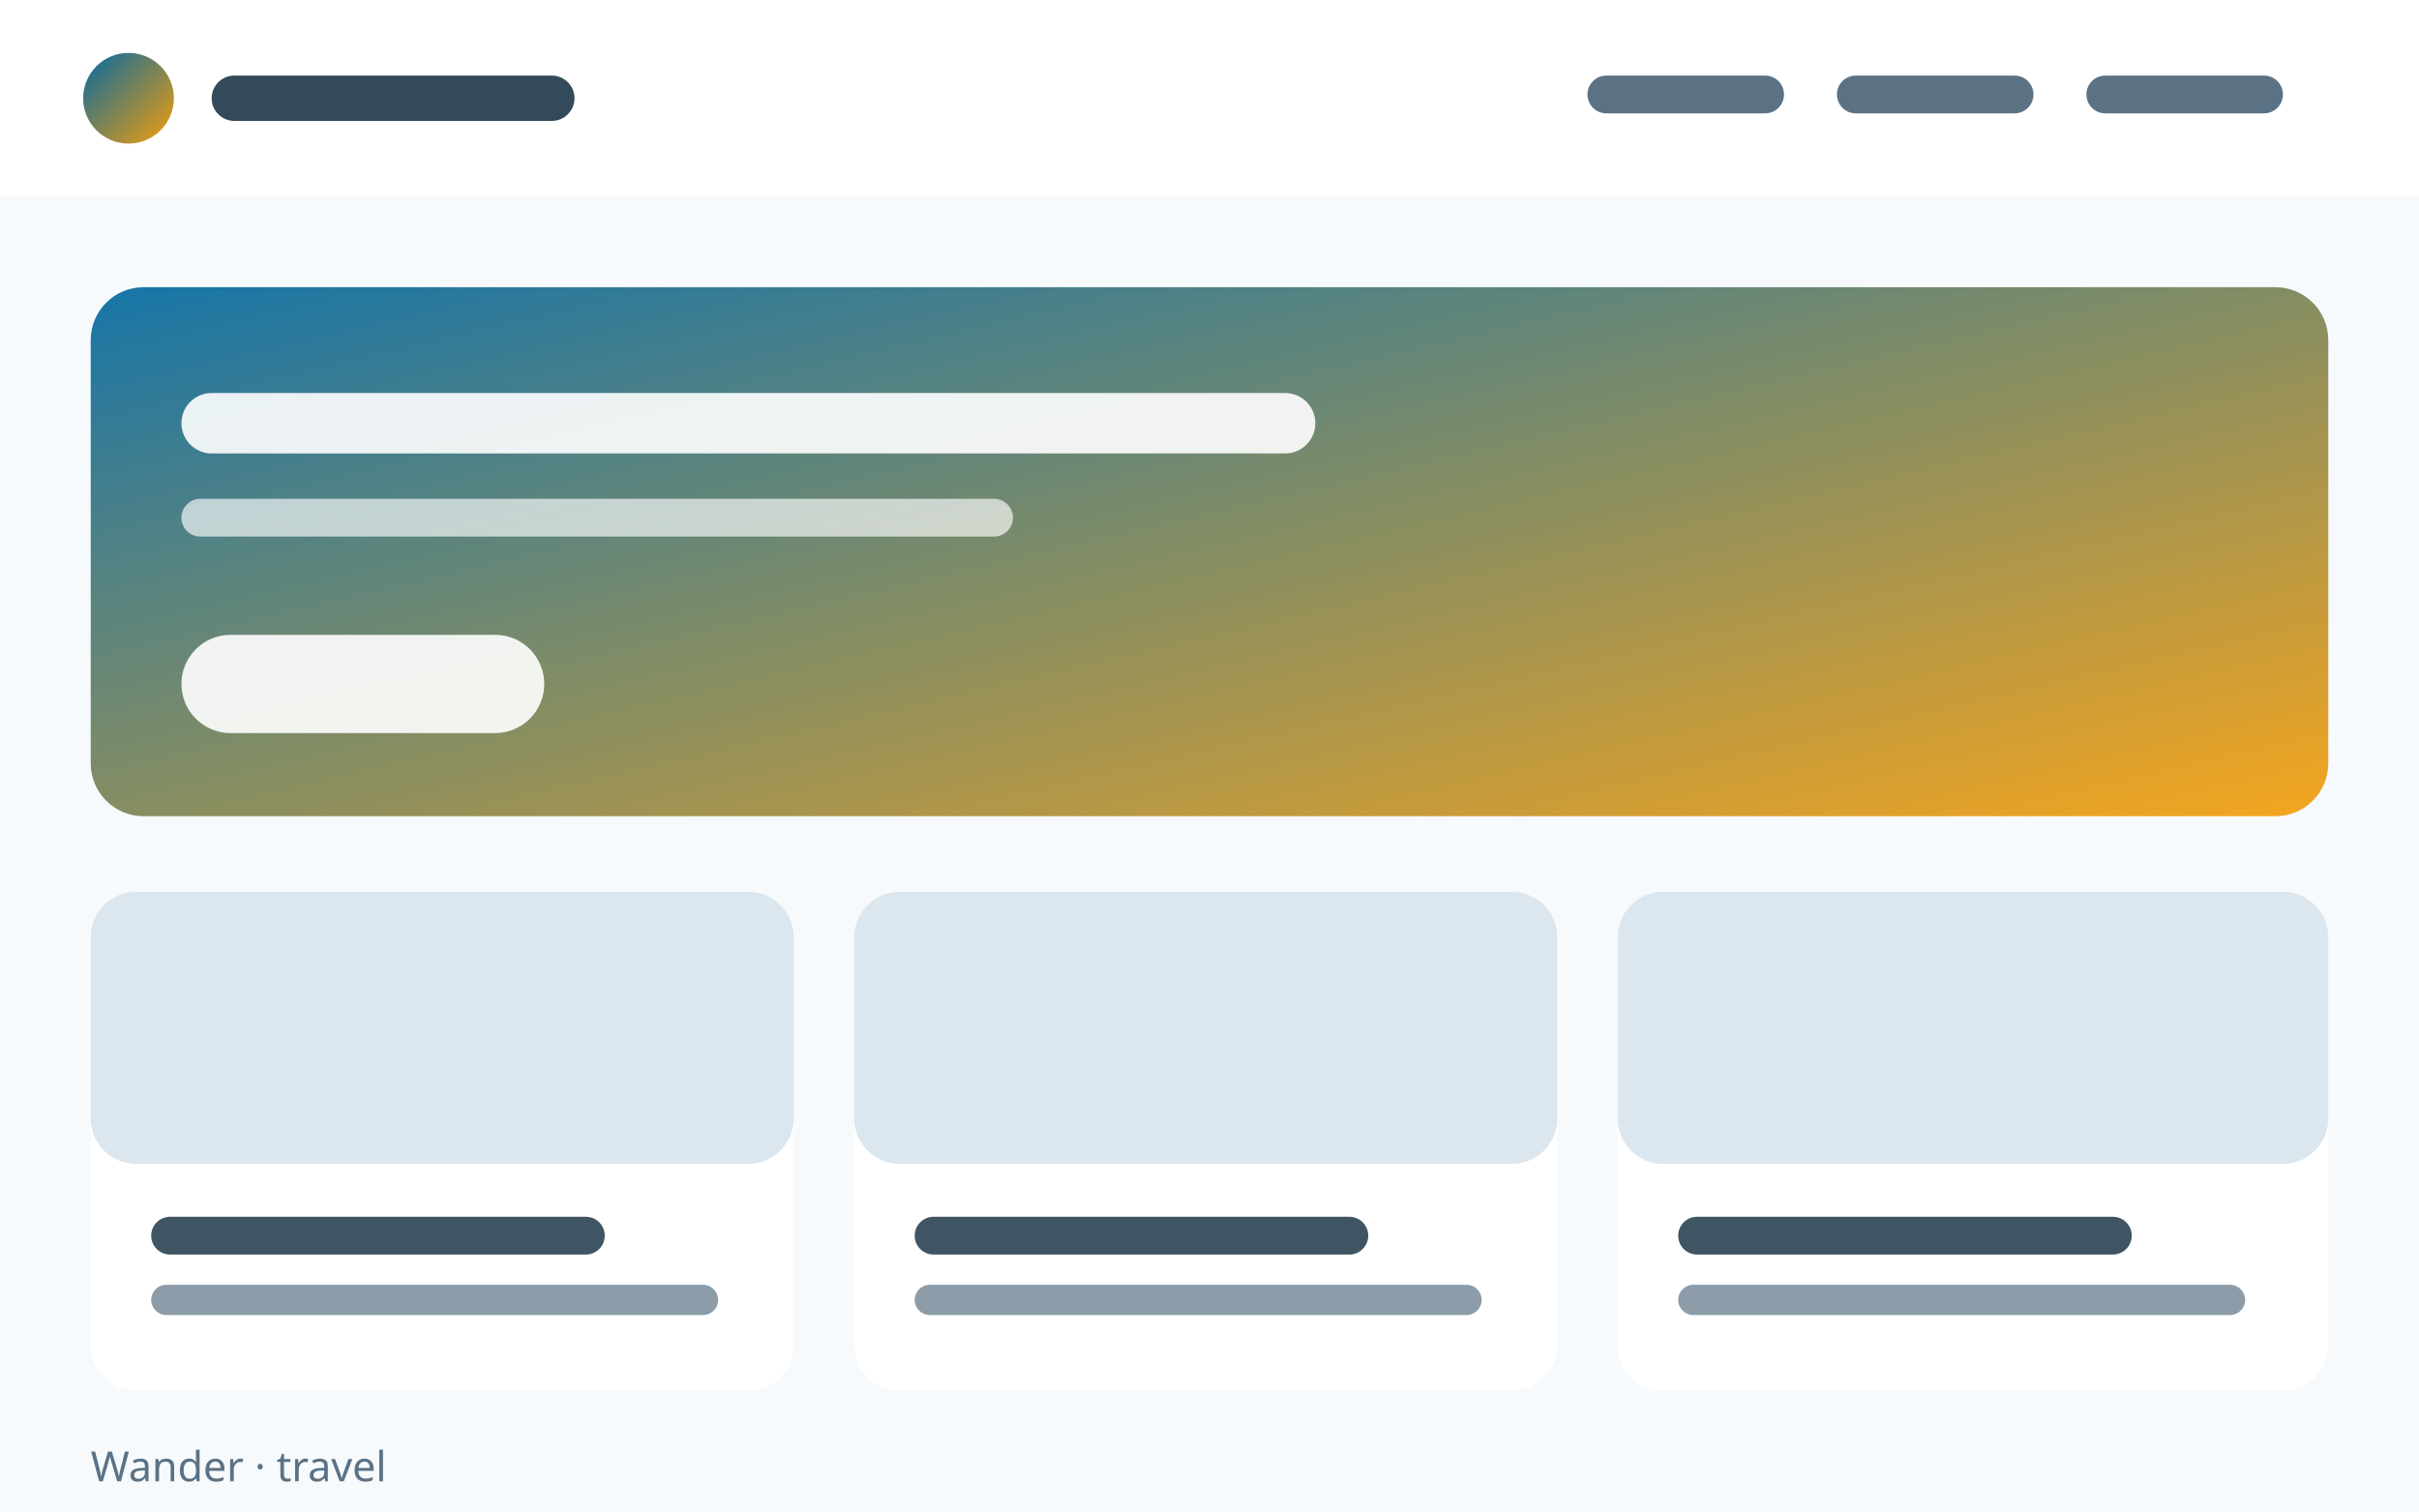
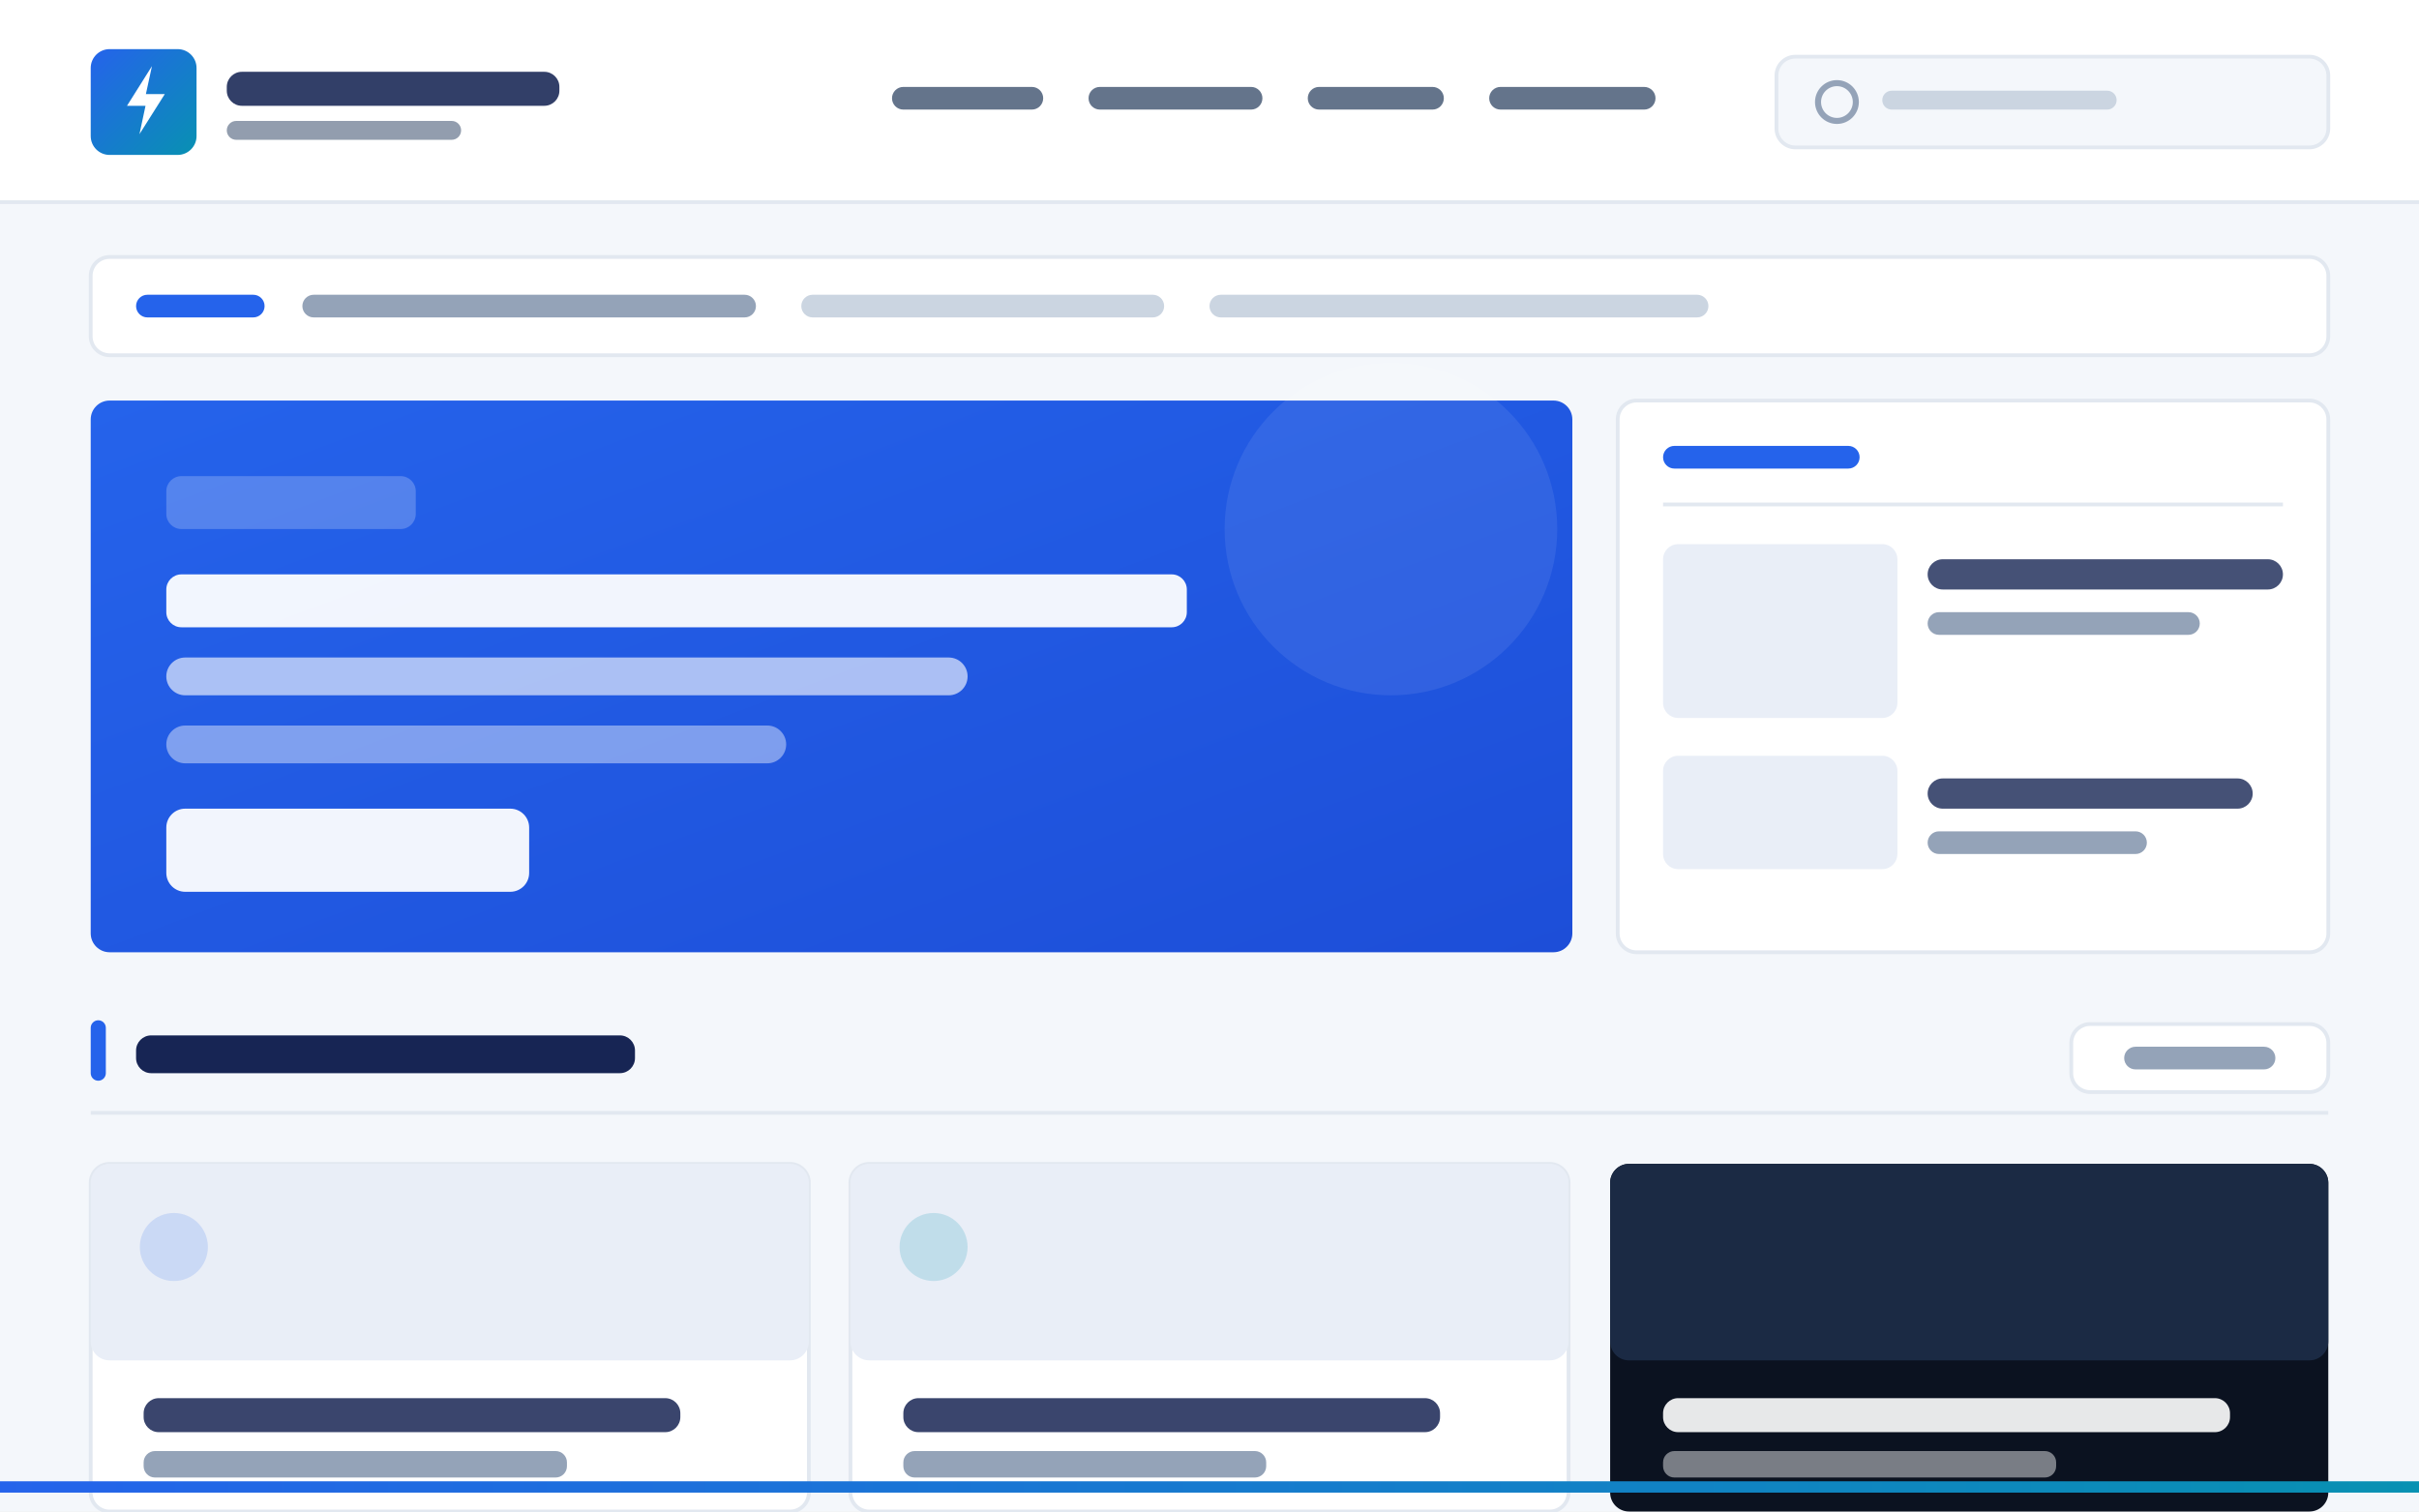
<svg xmlns="http://www.w3.org/2000/svg" viewBox="0 0 640 400" role="img" aria-label="Pratinjau tema Wander">
  <defs>
-     <linearGradient id="hero" x1="0" y1="0" x2="1" y2="1">
-       <stop offset="0" stop-color="#0369a1" />
-       <stop offset="1" stop-color="#f59e0b" />
+     <linearGradient id="amp-brand" x1="0" y1="0" x2="1" y2="1">
+       <stop offset="0" stop-color="#2563eb" />
+       <stop offset="1" stop-color="#0891b2" />
+     </linearGradient>
+     <linearGradient id="amp-hero" x1="0" y1="0" x2="1" y2="1">
+       <stop offset="0" stop-color="#2563eb" />
+       <stop offset="1" stop-color="#1d4ed8" />
+     </linearGradient>
+     <linearGradient id="amp-hairline" x1="0" y1="0" x2="1" y2="0">
+       <stop offset="0" stop-color="#2563eb" />
+       <stop offset="1" stop-color="#0891b2" />
    </linearGradient>
  </defs>
-   <rect width="640" height="400" fill="#f7fafc" />
-   <rect x="0" y="0" width="640" height="52" fill="#ffffff" />
-   <circle cx="34" cy="26" r="12" fill="url(#hero)" />
-   <rect x="56" y="20" width="96" height="12" rx="6" fill="#0f2a3d" opacity=".85" />
-   <rect x="420" y="20" width="52" height="10" rx="5" fill="#5b7285" />
-   <rect x="486" y="20" width="52" height="10" rx="5" fill="#5b7285" />
-   <rect x="552" y="20" width="52" height="10" rx="5" fill="#5b7285" />
-   <rect x="24" y="76" width="592" height="140" rx="14" fill="url(#hero)" opacity=".92" />
-   <rect x="48" y="104" width="300" height="16" rx="8" fill="#ffffff" opacity=".9" />
-   <rect x="48" y="132" width="220" height="10" rx="5" fill="#ffffff" opacity=".65" />
-   <rect x="48" y="168" width="96" height="26" rx="13" fill="#ffffff" opacity=".9" />
-   <rect x="24" y="236" width="186" height="132" rx="12" fill="#ffffff" />
-   <rect x="24" y="236" width="186" height="72" rx="12" fill="#dbe6ee" />
-   <rect x="40" y="322" width="120" height="10" rx="5" fill="#0f2a3d" opacity=".8" />
-   <rect x="40" y="340" width="150" height="8" rx="4" fill="#5b7285" opacity=".7" />
-   <rect x="226" y="236" width="186" height="132" rx="12" fill="#ffffff" />
-   <rect x="226" y="236" width="186" height="72" rx="12" fill="#dbe6ee" />
-   <rect x="242" y="322" width="120" height="10" rx="5" fill="#0f2a3d" opacity=".8" />
-   <rect x="242" y="340" width="150" height="8" rx="4" fill="#5b7285" opacity=".7" />
-   <rect x="428" y="236" width="188" height="132" rx="12" fill="#ffffff" />
-   <rect x="428" y="236" width="188" height="72" rx="12" fill="#dbe6ee" />
-   <rect x="444" y="322" width="120" height="10" rx="5" fill="#0f2a3d" opacity=".8" />
-   <rect x="444" y="340" width="150" height="8" rx="4" fill="#5b7285" opacity=".7" />
-   <text x="24" y="392" font-family="system-ui, sans-serif" font-size="11" fill="#5b7285">Wander · travel</text>
+   <rect width="640" height="400" fill="#f4f7fb" />
+   <rect x="0" y="0" width="640" height="54" fill="#ffffff" />
+   <rect x="0" y="53" width="640" height="1" fill="#e2e8f0" />
+   <rect x="24" y="13" width="28" height="28" rx="5" fill="url(#amp-brand)" />
+   <path d="M40.2 17.5 33.6 28h4.9l-1.6 7.5 6.7-10.6h-5z" fill="#ffffff" />
+   <rect x="60" y="19" width="88" height="9" rx="4" fill="#172554" opacity=".88" />
+   <rect x="60" y="32" width="62" height="5" rx="2.5" fill="#64748b" opacity=".7" />
+   <rect x="236" y="23" width="40" height="6" rx="3" fill="#64748b" />
+   <rect x="288" y="23" width="46" height="6" rx="3" fill="#64748b" />
+   <rect x="346" y="23" width="36" height="6" rx="3" fill="#64748b" />
+   <rect x="394" y="23" width="44" height="6" rx="3" fill="#64748b" />
+   <rect x="470" y="15" width="146" height="24" rx="5" fill="#f4f7fb" stroke="#e2e8f0" />
+   <circle cx="486" cy="27" r="5" fill="none" stroke="#94a3b8" stroke-width="1.6" />
+   <rect x="498" y="24" width="62" height="5" rx="2.5" fill="#cbd5e1" />
+   <rect x="24" y="68" width="592" height="26" rx="5" fill="#ffffff" stroke="#e2e8f0" />
+   <rect x="36" y="78" width="34" height="6" rx="3" fill="#2563eb" />
+   <rect x="80" y="78" width="120" height="6" rx="3" fill="#94a3b8" />
+   <rect x="212" y="78" width="96" height="6" rx="3" fill="#cbd5e1" />
+   <rect x="320" y="78" width="132" height="6" rx="3" fill="#cbd5e1" />
+   <rect x="24" y="106" width="392" height="146" rx="5" fill="url(#amp-hero)" />
+   <circle cx="368" cy="140" r="44" fill="#ffffff" opacity=".08" />
+   <rect x="44" y="126" width="66" height="14" rx="4" fill="#ffffff" opacity=".22" />
+   <rect x="44" y="152" width="270" height="14" rx="4" fill="#ffffff" opacity=".94" />
+   <rect x="44" y="174" width="212" height="10" rx="5" fill="#ffffff" opacity=".62" />
+   <rect x="44" y="192" width="164" height="10" rx="5" fill="#ffffff" opacity=".42" />
+   <rect x="44" y="214" width="96" height="22" rx="5" fill="#ffffff" opacity=".94" />
+   <rect x="428" y="106" width="188" height="146" rx="5" fill="#ffffff" stroke="#e2e8f0" />
+   <rect x="440" y="118" width="52" height="6" rx="3" fill="#2563eb" />
+   <rect x="440" y="133" width="164" height="1" fill="#e2e8f0" />
+   <rect x="440" y="144" width="62" height="46" rx="4" fill="#e9eef7" />
+   <rect x="510" y="148" width="94" height="8" rx="4" fill="#172554" opacity=".8" />
+   <rect x="510" y="162" width="72" height="6" rx="3" fill="#94a3b8" />
+   <rect x="440" y="200" width="62" height="30" rx="4" fill="#e9eef7" />
+   <rect x="510" y="206" width="86" height="8" rx="4" fill="#172554" opacity=".8" />
+   <rect x="510" y="220" width="58" height="6" rx="3" fill="#94a3b8" />
+   <rect x="24" y="270" width="4" height="16" rx="2" fill="#2563eb" />
+   <rect x="36" y="274" width="132" height="10" rx="4" fill="#172554" />
+   <rect x="548" y="271" width="68" height="18" rx="5" fill="#ffffff" stroke="#e2e8f0" />
+   <rect x="562" y="277" width="40" height="6" rx="3" fill="#94a3b8" />
+   <rect x="24" y="294" width="592" height="1" fill="#e2e8f0" />
+   <g>
+     <rect x="24" y="308" width="190" height="92" rx="5" fill="#ffffff" stroke="#e2e8f0" />
+     <rect x="24" y="308" width="190" height="52" rx="5" fill="#e9eef7" />
+     <circle cx="46" cy="330" r="9" fill="#2563eb" opacity=".16" />
+     <rect x="38" y="370" width="142" height="9" rx="4" fill="#172554" opacity=".85" />
+     <rect x="38" y="384" width="112" height="7" rx="3" fill="#94a3b8" />
+   </g>
+   <g>
+     <rect x="225" y="308" width="190" height="92" rx="5" fill="#ffffff" stroke="#e2e8f0" />
+     <rect x="225" y="308" width="190" height="52" rx="5" fill="#e9eef7" />
+     <circle cx="247" cy="330" r="9" fill="#0891b2" opacity=".18" />
+     <rect x="239" y="370" width="142" height="9" rx="4" fill="#172554" opacity=".85" />
+     <rect x="239" y="384" width="96" height="7" rx="3" fill="#94a3b8" />
+   </g>
+   <g>
+     <rect x="426" y="308" width="190" height="92" rx="5" fill="#0b1220" />
+     <rect x="426" y="308" width="190" height="52" rx="5" fill="#1b2a44" />
+     <rect x="440" y="370" width="150" height="9" rx="4" fill="#ffffff" opacity=".9" />
+     <rect x="440" y="384" width="104" height="7" rx="3" fill="#ffffff" opacity=".45" />
+   </g>
+   <rect x="0" y="392" width="640" height="3" fill="url(#amp-hairline)" />
</svg>
